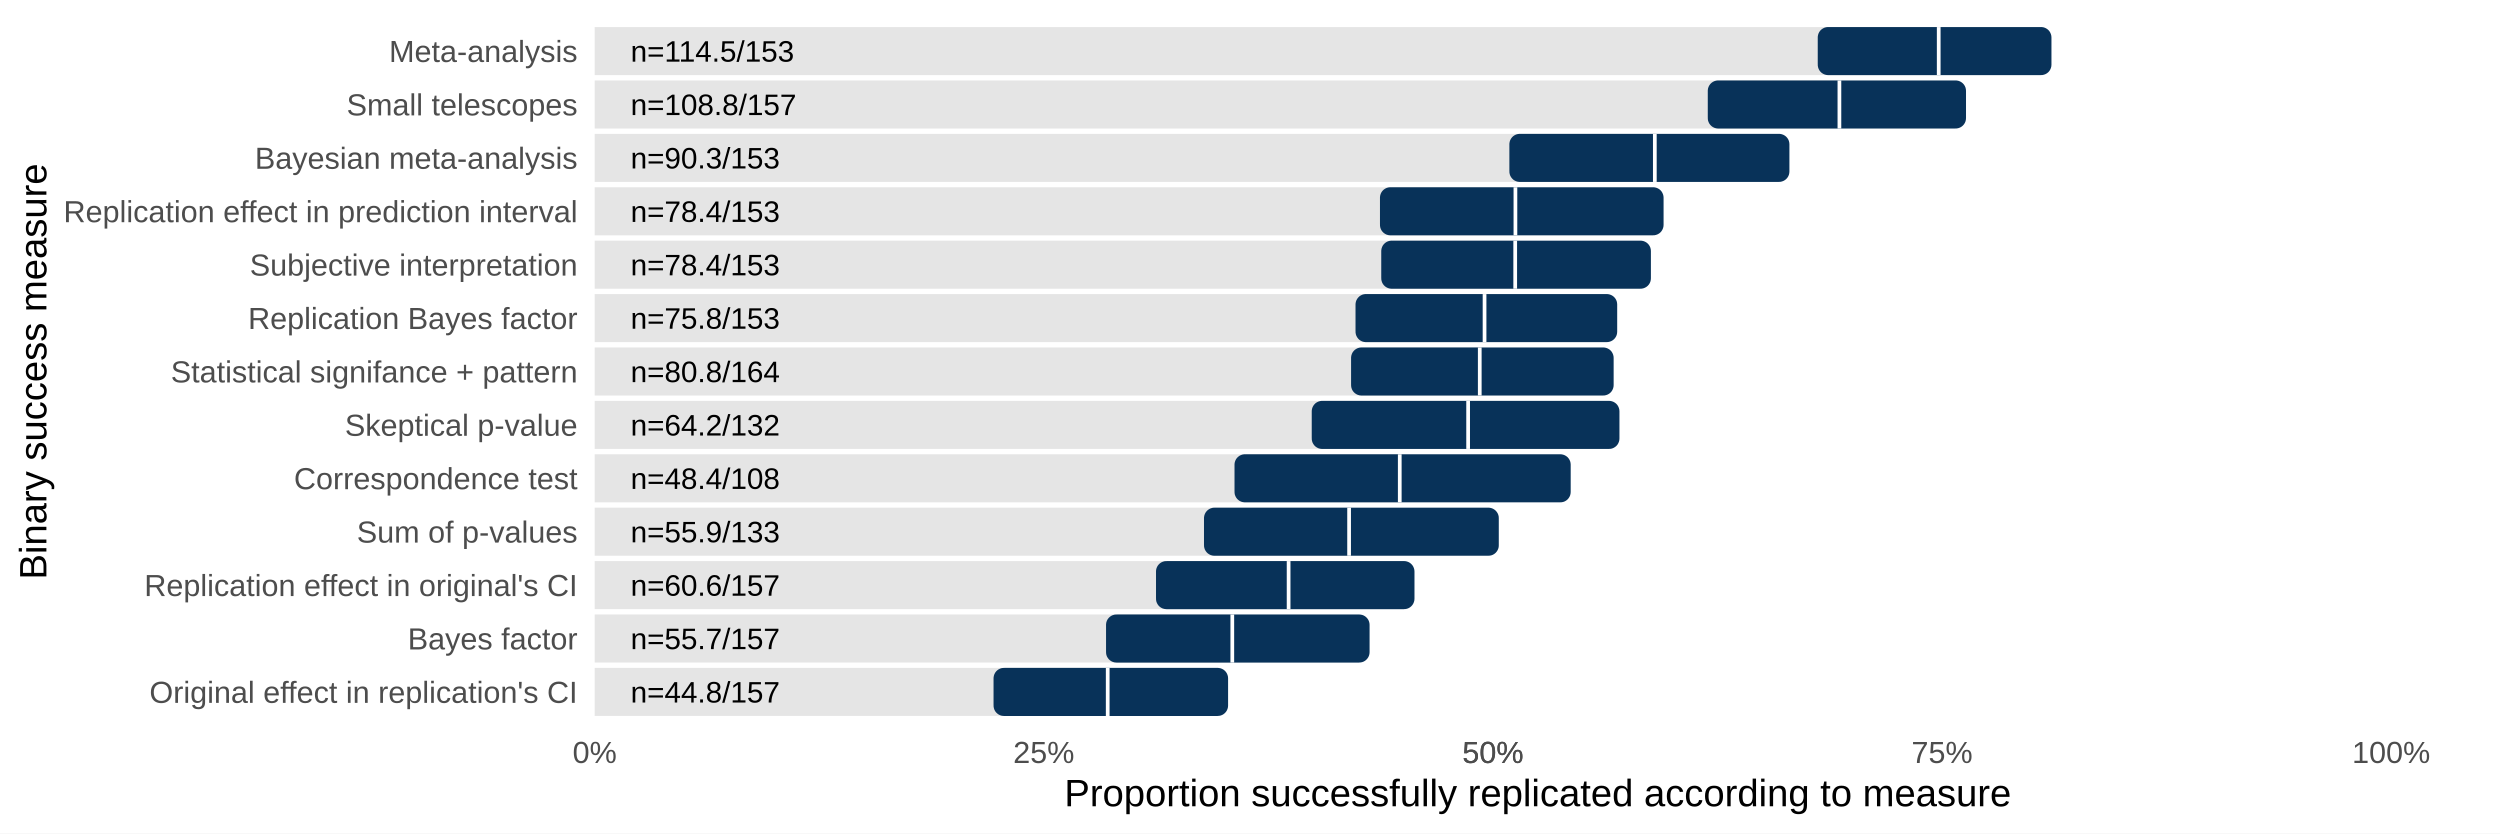
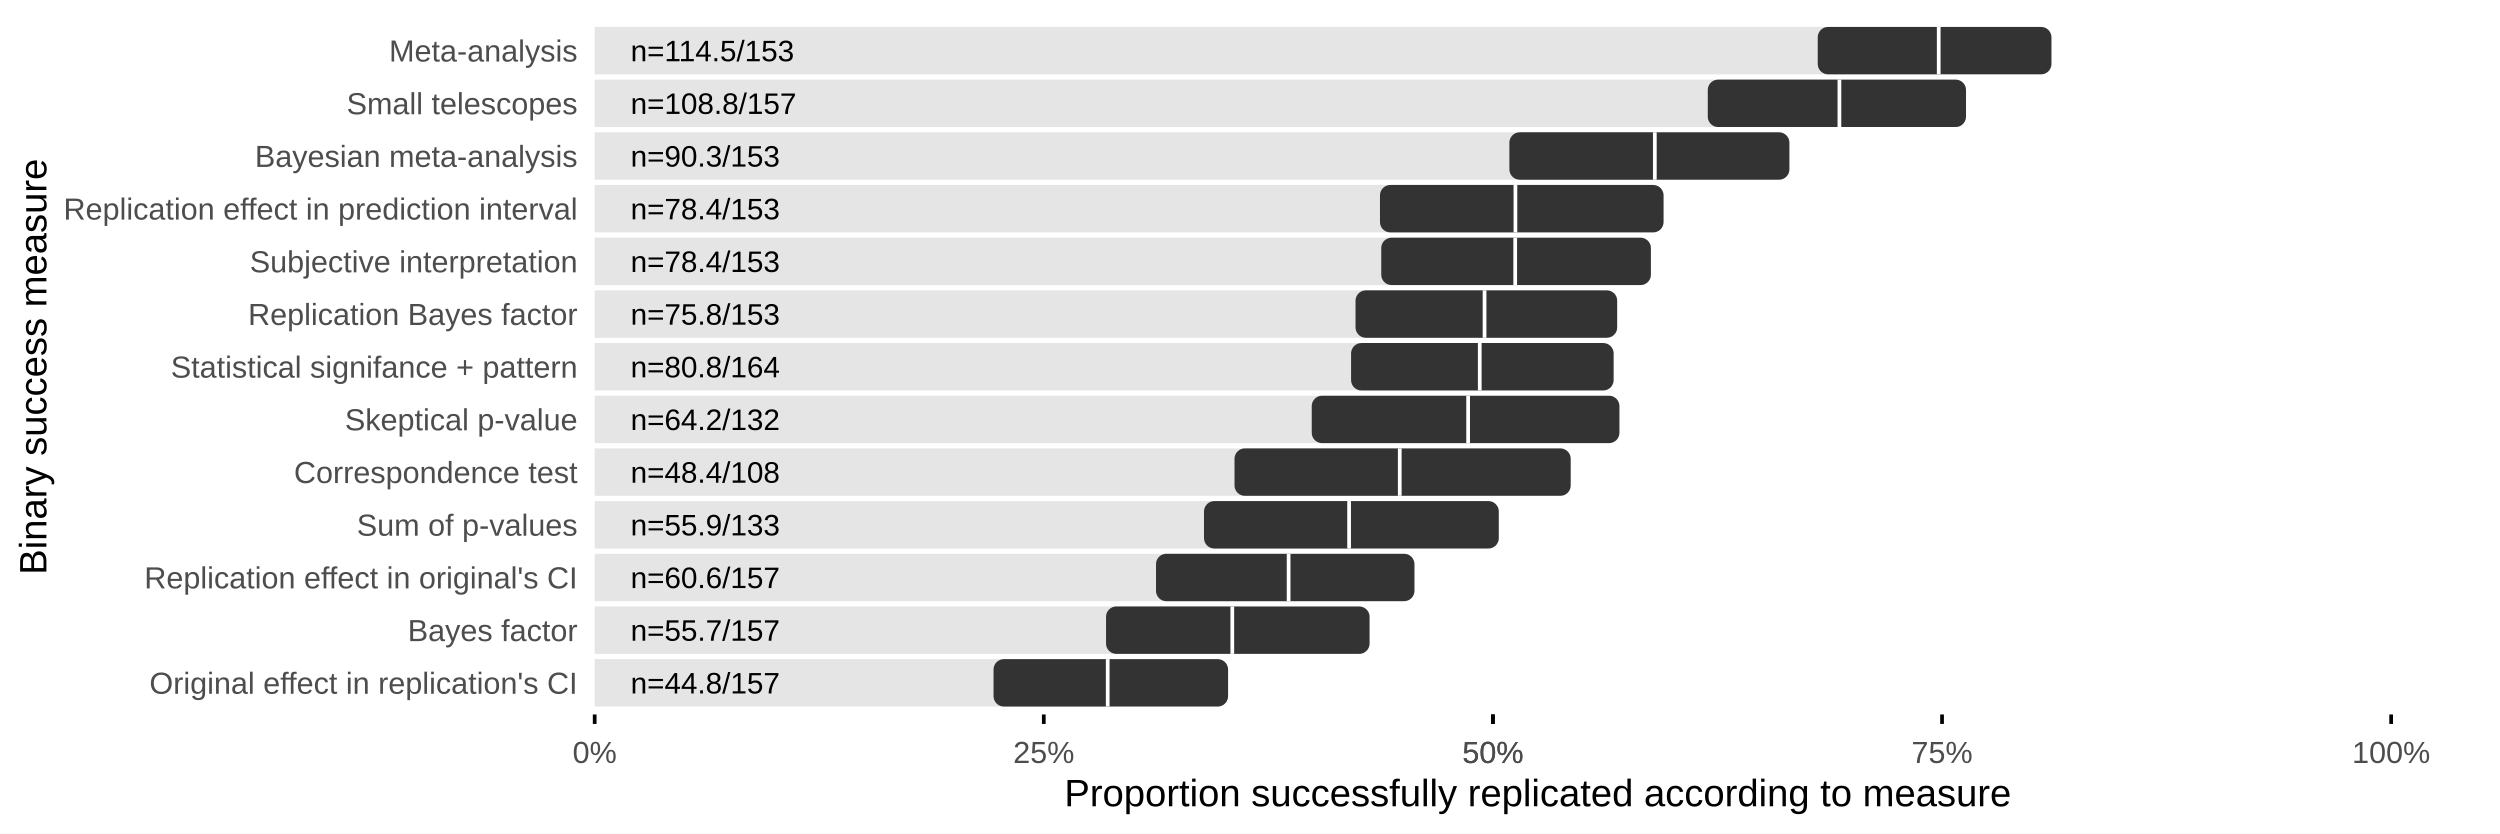
<svg xmlns="http://www.w3.org/2000/svg" width="720.00pt" height="240.00pt" viewBox="0 0 720.00 240.00">
  <g class="svglite">
    <defs>
      <style type="text/css">
    .svglite line, .svglite polyline, .svglite polygon, .svglite path, .svglite rect, .svglite circle {
      fill: none;
      stroke: #000000;
      stroke-linecap: round;
      stroke-linejoin: round;
      stroke-miterlimit: 10.00;
    }
    .svglite text {
      white-space: pre;
    }
    .svglite g.glyphgroup path {
      fill: inherit;
      stroke: none;
    }
  </style>
    </defs>
    <rect width="100%" height="100%" style="stroke: none; fill: #FFFFFF;" />
    <defs>
      <clipPath id="cpMC4wMHw3MjAuMDB8MC4wMHwyNDAuMDA=">
        <rect x="0.00" y="0.00" width="720.00" height="240.00" />
      </clipPath>
    </defs>
    <g clip-path="url(#cpMC4wMHw3MjAuMDB8MC4wMHwyNDAuMDA=)">
      <rect x="0.00" y="-0" width="720.00" height="240.00" style="stroke-width: 1.07; stroke: none; fill: #FFFFFF;" />
    </g>
    <defs>
-       <clipPath id="cpMTcxLjI3fDcxNC41Mnw1LjQ4fDIwOC41MA==">
-         <rect x="171.27" y="5.48" width="543.25" height="203.02" />
+       <clipPath id="cpMTcxLjI3fDcxNC41Mnw1LjQ4fDIwNS43Ng==">
+         <rect x="171.27" y="5.48" width="543.25" height="200.28" />
      </clipPath>
    </defs>
-     <g clip-path="url(#cpMTcxLjI3fDcxNC41Mnw1LjQ4fDIwOC41MA==)">
-       <rect x="171.27" y="7.79" width="387.08" height="13.84" style="stroke-width: 1.07; stroke: none; stroke-linecap: butt; stroke-linejoin: miter; fill: #E5E5E5;" />
-       <rect x="171.27" y="23.17" width="358.48" height="13.84" style="stroke-width: 1.07; stroke: none; stroke-linecap: butt; stroke-linejoin: miter; fill: #E5E5E5;" />
-       <rect x="171.27" y="38.55" width="305.32" height="13.84" style="stroke-width: 1.07; stroke: none; stroke-linecap: butt; stroke-linejoin: miter; fill: #E5E5E5;" />
-       <rect x="171.27" y="53.93" width="265.17" height="13.84" style="stroke-width: 1.07; stroke: none; stroke-linecap: butt; stroke-linejoin: miter; fill: #E5E5E5;" />
-       <rect x="171.27" y="69.31" width="265.11" height="13.84" style="stroke-width: 1.07; stroke: none; stroke-linecap: butt; stroke-linejoin: miter; fill: #E5E5E5;" />
-       <rect x="171.27" y="84.69" width="256.29" height="13.84" style="stroke-width: 1.07; stroke: none; stroke-linecap: butt; stroke-linejoin: miter; fill: #E5E5E5;" />
-       <rect x="171.27" y="100.07" width="254.90" height="13.84" style="stroke-width: 1.07; stroke: none; stroke-linecap: butt; stroke-linejoin: miter; fill: #E5E5E5;" />
-       <rect x="171.27" y="115.45" width="251.55" height="13.84" style="stroke-width: 1.07; stroke: none; stroke-linecap: butt; stroke-linejoin: miter; fill: #E5E5E5;" />
-       <rect x="171.27" y="130.83" width="231.86" height="13.84" style="stroke-width: 1.07; stroke: none; stroke-linecap: butt; stroke-linejoin: miter; fill: #E5E5E5;" />
-       <rect x="171.27" y="146.21" width="217.27" height="13.84" style="stroke-width: 1.07; stroke: none; stroke-linecap: butt; stroke-linejoin: miter; fill: #E5E5E5;" />
-       <rect x="171.27" y="161.59" width="199.85" height="13.84" style="stroke-width: 1.07; stroke: none; stroke-linecap: butt; stroke-linejoin: miter; fill: #E5E5E5;" />
-       <rect x="171.27" y="176.97" width="183.63" height="13.84" style="stroke-width: 1.07; stroke: none; stroke-linecap: butt; stroke-linejoin: miter; fill: #E5E5E5;" />
-       <rect x="171.27" y="192.35" width="147.75" height="13.84" style="stroke-width: 1.07; stroke: none; stroke-linecap: butt; stroke-linejoin: miter; fill: #E5E5E5;" />
-       <text x="181.62" y="17.76" style="font-size: 8.54px; font-family: &quot;Arial&quot;;" textLength="47.09px" lengthAdjust="spacingAndGlyphs">n=114.5/153</text>
-       <text x="181.62" y="33.14" style="font-size: 8.54px; font-family: &quot;Arial&quot;;" textLength="47.73px" lengthAdjust="spacingAndGlyphs">n=108.8/157</text>
-       <text x="181.62" y="48.53" style="font-size: 8.54px; font-family: &quot;Arial&quot;;" textLength="42.98px" lengthAdjust="spacingAndGlyphs">n=90.3/153</text>
-       <text x="181.62" y="63.91" style="font-size: 8.54px; font-family: &quot;Arial&quot;;" textLength="42.98px" lengthAdjust="spacingAndGlyphs">n=78.4/153</text>
-       <text x="181.62" y="79.29" style="font-size: 8.54px; font-family: &quot;Arial&quot;;" textLength="42.98px" lengthAdjust="spacingAndGlyphs">n=78.4/153</text>
-       <text x="181.62" y="94.67" style="font-size: 8.54px; font-family: &quot;Arial&quot;;" textLength="42.98px" lengthAdjust="spacingAndGlyphs">n=75.8/153</text>
-       <text x="181.62" y="110.05" style="font-size: 8.54px; font-family: &quot;Arial&quot;;" textLength="42.98px" lengthAdjust="spacingAndGlyphs">n=80.8/164</text>
-       <text x="181.62" y="125.43" style="font-size: 8.54px; font-family: &quot;Arial&quot;;" textLength="42.98px" lengthAdjust="spacingAndGlyphs">n=64.2/132</text>
-       <text x="181.62" y="140.81" style="font-size: 8.54px; font-family: &quot;Arial&quot;;" textLength="42.98px" lengthAdjust="spacingAndGlyphs">n=48.4/108</text>
-       <text x="181.62" y="156.19" style="font-size: 8.54px; font-family: &quot;Arial&quot;;" textLength="42.98px" lengthAdjust="spacingAndGlyphs">n=55.9/133</text>
-       <text x="181.62" y="171.57" style="font-size: 8.54px; font-family: &quot;Arial&quot;;" textLength="42.98px" lengthAdjust="spacingAndGlyphs">n=60.6/157</text>
-       <text x="181.62" y="186.95" style="font-size: 8.54px; font-family: &quot;Arial&quot;;" textLength="42.98px" lengthAdjust="spacingAndGlyphs">n=55.7/157</text>
-       <text x="181.62" y="202.33" style="font-size: 8.54px; font-family: &quot;Arial&quot;;" textLength="42.98px" lengthAdjust="spacingAndGlyphs">n=44.8/157</text>
-       <polygon points="526.50,21.63 587.83,21.63 587.71,21.63 588.19,21.61 588.66,21.51 589.11,21.34 589.53,21.10 589.90,20.80 590.22,20.44 590.47,20.03 590.66,19.59 590.78,19.12 590.82,18.64 590.82,18.64 590.82,10.78 590.82,10.78 590.78,10.30 590.66,9.83 590.47,9.39 590.22,8.98 589.90,8.62 589.53,8.32 589.11,8.08 588.66,7.90 588.19,7.81 587.83,7.79 526.50,7.79 526.86,7.81 526.38,7.79 525.90,7.85 525.44,7.98 525.01,8.19 524.61,8.46 524.26,8.79 523.97,9.18 523.75,9.60 523.60,10.06 523.52,10.53 523.51,10.78 523.51,18.64 523.52,18.40 523.52,18.88 523.60,19.36 523.75,19.81 523.97,20.24 524.26,20.62 524.61,20.96 525.01,21.23 525.44,21.43 525.90,21.57 526.38,21.63 " style="stroke-width: 0.00; stroke-linecap: butt; stroke-linejoin: miter; fill: #083259;" />
-       <polygon points="494.83,37.01 563.22,37.01 563.10,37.01 563.58,36.99 564.06,36.89 564.51,36.72 564.92,36.48 565.29,36.18 565.61,35.82 565.87,35.41 566.06,34.97 566.17,34.50 566.21,34.02 566.21,34.02 566.21,26.16 566.21,26.16 566.17,25.68 566.06,25.21 565.87,24.77 565.61,24.36 565.29,24.00 564.92,23.70 564.51,23.46 564.06,23.29 563.58,23.19 563.22,23.17 494.83,23.17 495.19,23.19 494.71,23.17 494.23,23.23 493.77,23.36 493.33,23.57 492.94,23.84 492.59,24.17 492.30,24.56 492.08,24.98 491.92,25.44 491.85,25.92 491.84,26.16 491.84,34.02 491.85,33.78 491.85,34.26 491.92,34.74 492.08,35.19 492.30,35.62 492.59,36.00 492.94,36.34 493.33,36.61 493.77,36.82 494.23,36.95 494.71,37.01 " style="stroke-width: 0.00; stroke-linecap: butt; stroke-linejoin: miter; fill: #083259;" />
-       <polygon points="437.69,52.39 512.36,52.39 512.24,52.39 512.72,52.37 513.19,52.27 513.64,52.10 514.06,51.86 514.43,51.56 514.75,51.20 515.01,50.79 515.20,50.35 515.31,49.88 515.35,49.40 515.35,49.40 515.35,41.54 515.35,41.54 515.31,41.06 515.20,40.59 515.01,40.15 514.75,39.74 514.43,39.38 514.06,39.08 513.64,38.84 513.19,38.67 512.72,38.57 512.36,38.55 437.69,38.55 438.05,38.57 437.57,38.55 437.10,38.61 436.63,38.74 436.20,38.95 435.80,39.22 435.46,39.55 435.17,39.94 434.94,40.37 434.79,40.82 434.71,41.30 434.70,41.54 434.70,49.40 434.71,49.16 434.71,49.64 434.79,50.12 434.94,50.57 435.17,51.00 435.46,51.38 435.80,51.72 436.20,51.99 436.63,52.20 437.10,52.33 437.57,52.39 " style="stroke-width: 0.00; stroke-linecap: butt; stroke-linejoin: miter; fill: #083259;" />
-       <polygon points="400.42,67.77 476.12,67.77 476.00,67.77 476.48,67.75 476.95,67.65 477.40,67.48 477.82,67.24 478.19,66.94 478.51,66.58 478.76,66.17 478.95,65.73 479.07,65.26 479.11,64.78 479.11,64.78 479.11,56.92 479.11,56.92 479.07,56.44 478.95,55.97 478.76,55.53 478.51,55.12 478.19,54.76 477.82,54.46 477.40,54.22 476.95,54.05 476.48,53.95 476.12,53.93 400.42,53.93 400.78,53.95 400.30,53.93 399.82,53.99 399.36,54.12 398.93,54.33 398.53,54.60 398.18,54.94 397.89,55.32 397.67,55.75 397.52,56.20 397.44,56.68 397.43,56.92 397.43,64.78 397.44,64.54 397.44,65.02 397.52,65.50 397.67,65.95 397.89,66.38 398.18,66.76 398.53,67.10 398.93,67.37 399.36,67.58 399.82,67.71 400.30,67.77 " style="stroke-width: 0.00; stroke-linecap: butt; stroke-linejoin: miter; fill: #083259;" />
-       <polygon points="400.79,83.15 472.47,83.15 472.35,83.15 472.83,83.13 473.31,83.03 473.75,82.86 474.17,82.62 474.54,82.32 474.86,81.96 475.12,81.55 475.31,81.11 475.42,80.64 475.46,80.16 475.46,80.16 475.46,72.30 475.46,72.30 475.42,71.82 475.31,71.35 475.12,70.91 474.86,70.50 474.54,70.14 474.17,69.84 473.75,69.60 473.31,69.43 472.83,69.33 472.47,69.31 400.79,69.31 401.15,69.33 400.67,69.31 400.19,69.37 399.73,69.50 399.30,69.71 398.90,69.98 398.55,70.32 398.26,70.70 398.04,71.13 397.89,71.58 397.81,72.06 397.80,72.30 397.80,80.16 397.81,79.92 397.81,80.40 397.89,80.88 398.04,81.33 398.26,81.76 398.55,82.14 398.90,82.48 399.30,82.75 399.73,82.96 400.19,83.09 400.67,83.15 " style="stroke-width: 0.00; stroke-linecap: butt; stroke-linejoin: miter; fill: #083259;" />
-       <polygon points="393.38,98.53 462.76,98.53 462.64,98.53 463.12,98.51 463.59,98.41 464.04,98.24 464.46,98.00 464.83,97.70 465.15,97.34 465.41,96.93 465.60,96.49 465.71,96.02 465.75,95.54 465.75,95.54 465.75,87.68 465.75,87.68 465.71,87.20 465.60,86.73 465.41,86.29 465.15,85.88 464.83,85.52 464.46,85.22 464.04,84.98 463.59,84.81 463.12,84.71 462.76,84.69 393.38,84.69 393.74,84.71 393.26,84.69 392.79,84.75 392.32,84.88 391.89,85.09 391.49,85.36 391.15,85.70 390.86,86.08 390.63,86.51 390.48,86.96 390.40,87.44 390.39,87.68 390.39,95.54 390.40,95.30 390.40,95.78 390.48,96.26 390.63,96.71 390.86,97.14 391.15,97.53 391.49,97.86 391.89,98.13 392.32,98.34 392.79,98.47 393.26,98.53 " style="stroke-width: 0.00; stroke-linecap: butt; stroke-linejoin: miter; fill: #083259;" />
-       <polygon points="392.10,113.91 461.74,113.91 461.62,113.91 462.10,113.89 462.57,113.79 463.02,113.62 463.44,113.38 463.81,113.08 464.13,112.72 464.38,112.31 464.57,111.87 464.69,111.40 464.73,110.92 464.73,110.92 464.73,103.06 464.73,103.06 464.69,102.58 464.57,102.11 464.38,101.67 464.13,101.26 463.81,100.90 463.44,100.60 463.02,100.36 462.57,100.19 462.10,100.09 461.74,100.07 392.10,100.07 392.46,100.09 391.98,100.07 391.50,100.13 391.04,100.26 390.61,100.47 390.21,100.74 389.86,101.08 389.57,101.46 389.35,101.89 389.20,102.34 389.12,102.82 389.11,103.06 389.11,110.92 389.12,110.68 389.12,111.16 389.20,111.64 389.35,112.10 389.57,112.52 389.86,112.91 390.21,113.24 390.61,113.51 391.04,113.72 391.50,113.85 391.98,113.91 " style="stroke-width: 0.00; stroke-linecap: butt; stroke-linejoin: miter; fill: #083259;" />
-       <polygon points="380.77,129.29 463.41,129.29 463.29,129.29 463.77,129.27 464.24,129.18 464.69,129.00 465.10,128.76 465.48,128.46 465.80,128.10 466.05,127.69 466.24,127.25 466.36,126.78 466.40,126.30 466.40,126.30 466.40,118.44 466.40,118.44 466.36,117.96 466.24,117.49 466.05,117.05 465.80,116.64 465.48,116.28 465.10,115.98 464.69,115.74 464.24,115.57 463.77,115.47 463.41,115.45 380.77,115.45 381.13,115.47 380.65,115.45 380.17,115.51 379.71,115.65 379.28,115.85 378.88,116.12 378.54,116.46 378.25,116.84 378.02,117.27 377.87,117.72 377.79,118.20 377.78,118.44 377.78,126.30 377.79,126.06 377.79,126.55 377.87,127.02 378.02,127.48 378.25,127.90 378.54,128.29 378.88,128.62 379.28,128.89 379.71,129.10 380.17,129.23 380.65,129.29 " style="stroke-width: 0.00; stroke-linecap: butt; stroke-linejoin: miter; fill: #083259;" />
-       <polygon points="358.53,144.67 449.37,144.67 449.25,144.67 449.74,144.65 450.21,144.56 450.66,144.39 451.07,144.15 451.45,143.84 451.76,143.48 452.02,143.07 452.21,142.63 452.32,142.16 452.36,141.69 452.36,141.69 452.36,133.82 452.36,133.82 452.32,133.34 452.21,132.87 452.02,132.43 451.76,132.02 451.45,131.66 451.07,131.36 450.66,131.12 450.21,130.95 449.74,130.85 449.37,130.83 358.53,130.83 358.89,130.85 358.41,130.83 357.93,130.89 357.47,131.03 357.03,131.23 356.64,131.51 356.29,131.84 356.00,132.22 355.78,132.65 355.62,133.11 355.55,133.58 355.54,133.82 355.54,141.69 355.55,141.44 355.55,141.93 355.62,142.40 355.78,142.86 356.00,143.28 356.29,143.67 356.64,144.00 357.03,144.27 357.47,144.48 357.93,144.61 358.41,144.67 " style="stroke-width: 0.00; stroke-linecap: butt; stroke-linejoin: miter; fill: #083259;" />
-       <polygon points="349.74,160.05 428.67,160.05 428.55,160.05 429.03,160.03 429.50,159.94 429.95,159.77 430.36,159.53 430.74,159.22 431.05,158.86 431.31,158.45 431.50,158.01 431.62,157.55 431.65,157.07 431.65,157.07 431.65,149.20 431.65,149.20 431.62,148.72 431.50,148.25 431.31,147.81 431.05,147.41 430.74,147.05 430.36,146.74 429.95,146.50 429.50,146.33 429.03,146.23 428.67,146.21 349.74,146.21 350.10,146.23 349.62,146.21 349.14,146.27 348.68,146.41 348.25,146.61 347.85,146.89 347.51,147.22 347.22,147.60 346.99,148.03 346.84,148.49 346.76,148.96 346.75,149.20 346.75,157.07 346.76,156.83 346.76,157.31 346.84,157.78 346.99,158.24 347.22,158.66 347.51,159.05 347.85,159.38 348.25,159.65 348.68,159.86 349.14,159.99 349.62,160.05 " style="stroke-width: 0.00; stroke-linecap: butt; stroke-linejoin: miter; fill: #083259;" />
-       <polygon points="335.91,175.44 404.38,175.44 404.26,175.43 404.74,175.41 405.21,175.32 405.66,175.15 406.08,174.91 406.45,174.60 406.77,174.24 407.02,173.84 407.21,173.39 407.33,172.93 407.37,172.45 407.37,172.45 407.37,164.58 407.37,164.58 407.33,164.10 407.21,163.64 407.02,163.19 406.77,162.79 406.45,162.43 406.08,162.12 405.66,161.88 405.21,161.71 404.74,161.61 404.38,161.59 335.91,161.59 336.28,161.61 335.79,161.60 335.32,161.65 334.86,161.79 334.42,161.99 334.02,162.27 333.68,162.60 333.39,162.98 333.17,163.41 333.01,163.87 332.94,164.34 332.93,164.58 332.93,172.45 332.94,172.21 332.94,172.69 333.01,173.16 333.17,173.62 333.39,174.04 333.68,174.43 334.02,174.76 334.42,175.03 334.86,175.24 335.32,175.37 335.79,175.43 " style="stroke-width: 0.00; stroke-linecap: butt; stroke-linejoin: miter; fill: #083259;" />
-       <polygon points="321.52,190.82 391.45,190.82 391.33,190.81 391.81,190.79 392.29,190.70 392.74,190.53 393.15,190.29 393.52,189.98 393.84,189.62 394.10,189.22 394.29,188.77 394.40,188.31 394.44,187.83 394.44,187.83 394.44,179.96 394.44,179.96 394.40,179.48 394.29,179.02 394.10,178.57 393.84,178.17 393.52,177.81 393.15,177.50 392.74,177.26 392.29,177.09 391.81,177.00 391.45,176.97 321.52,176.97 321.88,177.00 321.40,176.98 320.93,177.03 320.46,177.17 320.03,177.37 319.63,177.65 319.29,177.98 319.00,178.36 318.77,178.79 318.62,179.25 318.55,179.72 318.54,179.96 318.54,187.83 318.55,187.59 318.55,188.07 318.62,188.54 318.77,189.00 319.00,189.42 319.29,189.81 319.63,190.14 320.03,190.42 320.46,190.62 320.93,190.76 321.40,190.81 " style="stroke-width: 0.00; stroke-linecap: butt; stroke-linejoin: miter; fill: #083259;" />
-       <polygon points="289.13,206.20 350.70,206.20 350.58,206.19 351.06,206.17 351.53,206.08 351.98,205.91 352.39,205.67 352.77,205.36 353.09,205.00 353.34,204.60 353.53,204.15 353.65,203.69 353.69,203.21 353.69,203.21 353.69,195.34 353.69,195.34 353.65,194.86 353.53,194.40 353.34,193.95 353.09,193.55 352.77,193.19 352.39,192.88 351.98,192.64 351.53,192.47 351.06,192.38 350.70,192.35 289.13,192.35 289.49,192.38 289.01,192.36 288.53,192.41 288.07,192.55 287.64,192.75 287.24,193.03 286.89,193.36 286.60,193.75 286.38,194.17 286.23,194.63 286.15,195.10 286.14,195.34 286.14,203.21 286.15,202.97 286.15,203.45 286.23,203.92 286.38,204.38 286.60,204.81 286.89,205.19 287.24,205.52 287.64,205.80 288.07,206.00 288.53,206.14 289.01,206.19 " style="stroke-width: 0.00; stroke-linecap: butt; stroke-linejoin: miter; fill: #083259;" />
-       <line x1="558.35" y1="21.63" x2="558.35" y2="7.79" style="stroke-width: 1.07; stroke: #FFFFFF; stroke-linecap: butt;" />
-       <line x1="529.75" y1="37.01" x2="529.75" y2="23.17" style="stroke-width: 1.07; stroke: #FFFFFF; stroke-linecap: butt;" />
-       <line x1="476.59" y1="52.39" x2="476.59" y2="38.55" style="stroke-width: 1.07; stroke: #FFFFFF; stroke-linecap: butt;" />
-       <line x1="436.44" y1="67.77" x2="436.44" y2="53.93" style="stroke-width: 1.07; stroke: #FFFFFF; stroke-linecap: butt;" />
-       <line x1="436.38" y1="83.15" x2="436.38" y2="69.31" style="stroke-width: 1.07; stroke: #FFFFFF; stroke-linecap: butt;" />
-       <line x1="427.55" y1="98.53" x2="427.55" y2="84.69" style="stroke-width: 1.07; stroke: #FFFFFF; stroke-linecap: butt;" />
-       <line x1="426.17" y1="113.91" x2="426.17" y2="100.07" style="stroke-width: 1.07; stroke: #FFFFFF; stroke-linecap: butt;" />
-       <line x1="422.82" y1="129.29" x2="422.82" y2="115.45" style="stroke-width: 1.07; stroke: #FFFFFF; stroke-linecap: butt;" />
-       <line x1="403.13" y1="144.67" x2="403.13" y2="130.83" style="stroke-width: 1.07; stroke: #FFFFFF; stroke-linecap: butt;" />
-       <line x1="388.54" y1="160.05" x2="388.54" y2="146.21" style="stroke-width: 1.07; stroke: #FFFFFF; stroke-linecap: butt;" />
-       <line x1="371.12" y1="175.44" x2="371.12" y2="161.59" style="stroke-width: 1.07; stroke: #FFFFFF; stroke-linecap: butt;" />
-       <line x1="354.90" y1="190.82" x2="354.90" y2="176.97" style="stroke-width: 1.07; stroke: #FFFFFF; stroke-linecap: butt;" />
-       <line x1="319.02" y1="206.20" x2="319.02" y2="192.35" style="stroke-width: 1.07; stroke: #FFFFFF; stroke-linecap: butt;" />
+     <g clip-path="url(#cpMTcxLjI3fDcxNC41Mnw1LjQ4fDIwNS43Ng==)">
+       <rect x="171.27" y="7.76" width="387.08" height="13.66" style="stroke-width: 1.07; stroke: none; stroke-linecap: butt; stroke-linejoin: miter; fill: #E5E5E5;" />
+       <rect x="171.27" y="22.93" width="358.48" height="13.66" style="stroke-width: 1.07; stroke: none; stroke-linecap: butt; stroke-linejoin: miter; fill: #E5E5E5;" />
+       <rect x="171.27" y="38.10" width="305.32" height="13.66" style="stroke-width: 1.07; stroke: none; stroke-linecap: butt; stroke-linejoin: miter; fill: #E5E5E5;" />
+       <rect x="171.27" y="53.27" width="265.17" height="13.66" style="stroke-width: 1.07; stroke: none; stroke-linecap: butt; stroke-linejoin: miter; fill: #E5E5E5;" />
+       <rect x="171.27" y="68.45" width="265.11" height="13.66" style="stroke-width: 1.07; stroke: none; stroke-linecap: butt; stroke-linejoin: miter; fill: #E5E5E5;" />
+       <rect x="171.27" y="83.62" width="256.29" height="13.66" style="stroke-width: 1.07; stroke: none; stroke-linecap: butt; stroke-linejoin: miter; fill: #E5E5E5;" />
+       <rect x="171.27" y="98.79" width="254.90" height="13.66" style="stroke-width: 1.07; stroke: none; stroke-linecap: butt; stroke-linejoin: miter; fill: #E5E5E5;" />
+       <rect x="171.27" y="113.97" width="251.55" height="13.66" style="stroke-width: 1.07; stroke: none; stroke-linecap: butt; stroke-linejoin: miter; fill: #E5E5E5;" />
+       <rect x="171.27" y="129.14" width="231.86" height="13.66" style="stroke-width: 1.07; stroke: none; stroke-linecap: butt; stroke-linejoin: miter; fill: #E5E5E5;" />
+       <rect x="171.27" y="144.31" width="217.27" height="13.66" style="stroke-width: 1.07; stroke: none; stroke-linecap: butt; stroke-linejoin: miter; fill: #E5E5E5;" />
+       <rect x="171.27" y="159.49" width="199.85" height="13.66" style="stroke-width: 1.07; stroke: none; stroke-linecap: butt; stroke-linejoin: miter; fill: #E5E5E5;" />
+       <rect x="171.27" y="174.66" width="183.63" height="13.66" style="stroke-width: 1.07; stroke: none; stroke-linecap: butt; stroke-linejoin: miter; fill: #E5E5E5;" />
+       <rect x="171.27" y="189.83" width="147.75" height="13.66" style="stroke-width: 1.07; stroke: none; stroke-linecap: butt; stroke-linejoin: miter; fill: #E5E5E5;" />
+       <text x="181.62" y="17.64" style="font-size: 8.54px; font-family: &quot;Arial&quot;;" textLength="47.09px" lengthAdjust="spacingAndGlyphs">n=114.5/153</text>
+       <text x="181.62" y="32.81" style="font-size: 8.54px; font-family: &quot;Arial&quot;;" textLength="47.73px" lengthAdjust="spacingAndGlyphs">n=108.8/157</text>
+       <text x="181.62" y="47.99" style="font-size: 8.54px; font-family: &quot;Arial&quot;;" textLength="42.98px" lengthAdjust="spacingAndGlyphs">n=90.3/153</text>
+       <text x="181.62" y="63.16" style="font-size: 8.54px; font-family: &quot;Arial&quot;;" textLength="42.98px" lengthAdjust="spacingAndGlyphs">n=78.4/153</text>
+       <text x="181.62" y="78.33" style="font-size: 8.54px; font-family: &quot;Arial&quot;;" textLength="42.98px" lengthAdjust="spacingAndGlyphs">n=78.4/153</text>
+       <text x="181.62" y="93.51" style="font-size: 8.54px; font-family: &quot;Arial&quot;;" textLength="42.98px" lengthAdjust="spacingAndGlyphs">n=75.8/153</text>
+       <text x="181.62" y="108.68" style="font-size: 8.54px; font-family: &quot;Arial&quot;;" textLength="42.98px" lengthAdjust="spacingAndGlyphs">n=80.8/164</text>
+       <text x="181.62" y="123.85" style="font-size: 8.54px; font-family: &quot;Arial&quot;;" textLength="42.98px" lengthAdjust="spacingAndGlyphs">n=64.2/132</text>
+       <text x="181.62" y="139.02" style="font-size: 8.54px; font-family: &quot;Arial&quot;;" textLength="42.98px" lengthAdjust="spacingAndGlyphs">n=48.4/108</text>
+       <text x="181.62" y="154.20" style="font-size: 8.54px; font-family: &quot;Arial&quot;;" textLength="42.98px" lengthAdjust="spacingAndGlyphs">n=55.9/133</text>
+       <text x="181.62" y="169.37" style="font-size: 8.54px; font-family: &quot;Arial&quot;;" textLength="42.98px" lengthAdjust="spacingAndGlyphs">n=60.6/157</text>
+       <text x="181.62" y="184.54" style="font-size: 8.54px; font-family: &quot;Arial&quot;;" textLength="42.98px" lengthAdjust="spacingAndGlyphs">n=55.7/157</text>
+       <text x="181.62" y="199.72" style="font-size: 8.54px; font-family: &quot;Arial&quot;;" textLength="42.98px" lengthAdjust="spacingAndGlyphs">n=44.8/157</text>
+       <polygon points="526.50,21.41 587.83,21.41 587.71,21.41 588.19,21.39 588.66,21.29 589.11,21.12 589.53,20.88 589.90,20.58 590.22,20.22 590.47,19.81 590.66,19.37 590.78,18.90 590.82,18.42 590.82,18.42 590.82,10.74 590.82,10.74 590.78,10.26 590.66,9.80 590.47,9.36 590.22,8.95 589.90,8.59 589.53,8.28 589.11,8.04 588.66,7.87 588.19,7.78 587.83,7.76 526.50,7.76 526.86,7.78 526.38,7.76 525.90,7.82 525.44,7.95 525.01,8.16 524.61,8.43 524.26,8.76 523.97,9.15 523.75,9.57 523.60,10.03 523.52,10.50 523.51,10.74 523.51,18.42 523.52,18.18 523.52,18.66 523.60,19.14 523.75,19.59 523.97,20.02 524.26,20.40 524.61,20.74 525.01,21.01 525.44,21.22 525.90,21.35 526.38,21.41 " style="stroke-width: 0.00; stroke-linecap: butt; stroke-linejoin: miter; fill: #333333;" />
+       <polygon points="494.83,36.58 563.22,36.58 563.10,36.58 563.58,36.56 564.06,36.47 564.51,36.30 564.92,36.06 565.29,35.75 565.61,35.39 565.87,34.98 566.06,34.54 566.17,34.07 566.21,33.60 566.21,33.60 566.21,25.92 566.21,25.92 566.17,25.44 566.06,24.97 565.87,24.53 565.61,24.12 565.29,23.76 564.92,23.46 564.51,23.22 564.06,23.05 563.58,22.95 563.22,22.93 494.83,22.93 495.19,22.95 494.71,22.93 494.23,22.99 493.77,23.12 493.33,23.33 492.94,23.60 492.59,23.94 492.30,24.32 492.08,24.75 491.92,25.20 491.85,25.68 491.84,25.92 491.84,33.60 491.85,33.35 491.85,33.84 491.92,34.31 492.08,34.77 492.30,35.19 492.59,35.58 492.94,35.91 493.33,36.18 493.77,36.39 494.23,36.52 494.71,36.58 " style="stroke-width: 0.00; stroke-linecap: butt; stroke-linejoin: miter; fill: #333333;" />
+       <polygon points="437.69,51.76 512.36,51.76 512.24,51.75 512.72,51.74 513.19,51.64 513.64,51.47 514.06,51.23 514.43,50.92 514.75,50.56 515.01,50.16 515.20,49.71 515.31,49.25 515.35,48.77 515.35,48.77 515.35,41.09 515.35,41.09 515.31,40.61 515.20,40.14 515.01,39.70 514.75,39.29 514.43,38.93 514.06,38.63 513.64,38.39 513.19,38.22 512.72,38.12 512.36,38.10 437.69,38.10 438.05,38.12 437.57,38.10 437.10,38.16 436.63,38.30 436.20,38.50 435.80,38.78 435.46,39.11 435.17,39.49 434.94,39.92 434.79,40.38 434.71,40.85 434.70,41.09 434.70,48.77 434.71,48.53 434.71,49.01 434.79,49.48 434.94,49.94 435.17,50.37 435.46,50.75 435.80,51.08 436.20,51.36 436.63,51.56 437.10,51.70 437.57,51.75 " style="stroke-width: 0.00; stroke-linecap: butt; stroke-linejoin: miter; fill: #333333;" />
+       <polygon points="400.42,66.93 476.12,66.93 476.00,66.93 476.48,66.91 476.95,66.81 477.40,66.64 477.82,66.40 478.19,66.10 478.51,65.74 478.76,65.33 478.95,64.89 479.07,64.42 479.11,63.94 479.11,63.94 479.11,56.26 479.11,56.26 479.07,55.78 478.95,55.32 478.76,54.87 478.51,54.47 478.19,54.11 477.82,53.80 477.40,53.56 476.95,53.39 476.48,53.30 476.12,53.27 400.42,53.27 400.78,53.30 400.30,53.28 399.82,53.34 399.36,53.47 398.93,53.68 398.53,53.95 398.18,54.28 397.89,54.67 397.67,55.09 397.52,55.55 397.44,56.02 397.43,56.26 397.43,63.94 397.44,63.70 397.44,64.18 397.52,64.66 397.67,65.11 397.89,65.54 398.18,65.92 398.53,66.26 398.93,66.53 399.36,66.74 399.82,66.87 400.30,66.93 " style="stroke-width: 0.00; stroke-linecap: butt; stroke-linejoin: miter; fill: #333333;" />
+       <polygon points="400.79,82.10 472.47,82.10 472.35,82.10 472.83,82.08 473.31,81.99 473.75,81.81 474.17,81.57 474.54,81.27 474.86,80.91 475.12,80.50 475.31,80.06 475.42,79.59 475.46,79.11 475.46,79.11 475.46,71.44 475.46,71.44 475.42,70.96 475.31,70.49 475.12,70.05 474.86,69.64 474.54,69.28 474.17,68.98 473.75,68.74 473.31,68.57 472.83,68.47 472.47,68.45 400.79,68.45 401.15,68.47 400.67,68.45 400.19,68.51 399.73,68.64 399.30,68.85 398.90,69.12 398.55,69.45 398.26,69.84 398.04,70.26 397.89,70.72 397.81,71.20 397.80,71.44 397.80,79.11 397.81,78.87 397.81,79.36 397.89,79.83 398.04,80.29 398.26,80.71 398.55,81.10 398.90,81.43 399.30,81.70 399.73,81.91 400.19,82.04 400.67,82.10 " style="stroke-width: 0.00; stroke-linecap: butt; stroke-linejoin: miter; fill: #333333;" />
+       <polygon points="393.38,97.28 462.76,97.28 462.64,97.27 463.12,97.25 463.59,97.16 464.04,96.99 464.46,96.75 464.83,96.44 465.15,96.08 465.41,95.68 465.60,95.23 465.71,94.77 465.75,94.29 465.75,94.29 465.75,86.61 465.75,86.61 465.71,86.13 465.60,85.66 465.41,85.22 465.15,84.81 464.83,84.45 464.46,84.15 464.04,83.91 463.59,83.74 463.12,83.64 462.76,83.62 393.38,83.62 393.74,83.64 393.26,83.62 392.79,83.68 392.32,83.81 391.89,84.02 391.49,84.29 391.15,84.63 390.86,85.01 390.63,85.44 390.48,85.89 390.40,86.37 390.39,86.61 390.39,94.29 390.40,94.05 390.40,94.53 390.48,95.00 390.63,95.46 390.86,95.89 391.15,96.27 391.49,96.60 391.89,96.88 392.32,97.08 392.79,97.22 393.26,97.27 " style="stroke-width: 0.00; stroke-linecap: butt; stroke-linejoin: miter; fill: #333333;" />
+       <polygon points="392.10,112.45 461.74,112.45 461.62,112.45 462.10,112.43 462.57,112.33 463.02,112.16 463.44,111.92 463.81,111.62 464.13,111.26 464.38,110.85 464.57,110.41 464.69,109.94 464.73,109.46 464.73,109.46 464.73,101.78 464.73,101.78 464.69,101.30 464.57,100.84 464.38,100.39 464.13,99.99 463.81,99.63 463.44,99.32 463.02,99.08 462.57,98.91 462.10,98.82 461.74,98.79 392.10,98.79 392.46,98.82 391.98,98.80 391.50,98.85 391.04,98.99 390.61,99.19 390.21,99.47 389.86,99.80 389.57,100.19 389.35,100.61 389.20,101.07 389.12,101.54 389.11,101.78 389.11,109.46 389.12,109.22 389.12,109.70 389.20,110.18 389.35,110.63 389.57,111.06 389.86,111.44 390.21,111.78 390.61,112.05 391.04,112.26 391.50,112.39 391.98,112.45 " style="stroke-width: 0.00; stroke-linecap: butt; stroke-linejoin: miter; fill: #333333;" />
+       <polygon points="380.77,127.62 463.41,127.62 463.29,127.62 463.77,127.60 464.24,127.50 464.69,127.33 465.10,127.09 465.48,126.79 465.80,126.43 466.05,126.02 466.24,125.58 466.36,125.11 466.40,124.63 466.40,124.63 466.40,116.96 466.40,116.96 466.36,116.48 466.24,116.01 466.05,115.57 465.80,115.16 465.48,114.80 465.10,114.50 464.69,114.26 464.24,114.08 463.77,113.99 463.41,113.97 380.77,113.97 381.13,113.99 380.65,113.97 380.17,114.03 379.71,114.16 379.28,114.37 378.88,114.64 378.54,114.97 378.25,115.36 378.02,115.78 377.87,116.24 377.79,116.72 377.78,116.96 377.78,124.63 377.79,124.39 377.79,124.87 377.87,125.35 378.02,125.81 378.25,126.23 378.54,126.62 378.88,126.95 379.28,127.22 379.71,127.43 380.17,127.56 380.65,127.62 " style="stroke-width: 0.00; stroke-linecap: butt; stroke-linejoin: miter; fill: #333333;" />
+       <polygon points="358.53,142.80 449.37,142.80 449.25,142.79 449.74,142.77 450.21,142.68 450.66,142.51 451.07,142.27 451.45,141.96 451.76,141.60 452.02,141.20 452.21,140.75 452.32,140.29 452.36,139.81 452.36,139.81 452.36,132.13 452.36,132.13 452.32,131.65 452.21,131.18 452.02,130.74 451.76,130.33 451.45,129.97 451.07,129.67 450.66,129.43 450.21,129.26 449.74,129.16 449.37,129.14 358.53,129.14 358.89,129.16 358.41,129.14 357.93,129.20 357.47,129.33 357.03,129.54 356.64,129.81 356.29,130.15 356.00,130.53 355.78,130.96 355.62,131.41 355.55,131.89 355.54,132.13 355.54,139.81 355.55,139.57 355.55,140.05 355.62,140.52 355.78,140.98 356.00,141.40 356.29,141.79 356.64,142.12 357.03,142.40 357.47,142.60 357.93,142.74 358.41,142.79 " style="stroke-width: 0.00; stroke-linecap: butt; stroke-linejoin: miter; fill: #333333;" />
+       <polygon points="349.74,157.97 428.67,157.97 428.55,157.97 429.03,157.95 429.50,157.85 429.95,157.68 430.36,157.44 430.74,157.14 431.05,156.78 431.31,156.37 431.50,155.93 431.62,155.46 431.65,154.98 431.65,154.98 431.65,147.30 431.65,147.30 431.62,146.82 431.50,146.36 431.31,145.91 431.05,145.51 430.74,145.15 430.36,144.84 429.95,144.60 429.50,144.43 429.03,144.33 428.67,144.31 349.74,144.31 350.10,144.33 349.62,144.32 349.14,144.37 348.68,144.51 348.25,144.71 347.85,144.99 347.51,145.32 347.22,145.70 346.99,146.13 346.84,146.59 346.76,147.06 346.75,147.30 346.75,154.98 346.76,154.74 346.76,155.22 346.84,155.70 346.99,156.15 347.22,156.58 347.51,156.96 347.85,157.30 348.25,157.57 348.68,157.77 349.14,157.91 349.62,157.97 " style="stroke-width: 0.00; stroke-linecap: butt; stroke-linejoin: miter; fill: #333333;" />
+       <polygon points="335.91,173.14 404.38,173.14 404.26,173.14 404.74,173.12 405.21,173.02 405.66,172.85 406.08,172.61 406.45,172.31 406.77,171.95 407.02,171.54 407.21,171.10 407.33,170.63 407.37,170.15 407.37,170.15 407.37,162.47 407.37,162.47 407.33,162.00 407.21,161.53 407.02,161.09 406.77,160.68 406.45,160.32 406.08,160.02 405.66,159.77 405.21,159.60 404.74,159.51 404.38,159.49 335.91,159.49 336.28,159.51 335.79,159.49 335.32,159.55 334.86,159.68 334.42,159.89 334.02,160.16 333.68,160.49 333.39,160.88 333.17,161.30 333.01,161.76 332.94,162.23 332.93,162.47 332.93,170.15 332.94,169.91 332.94,170.39 333.01,170.87 333.17,171.32 333.39,171.75 333.68,172.14 334.02,172.47 334.42,172.74 334.86,172.95 335.32,173.08 335.79,173.14 " style="stroke-width: 0.00; stroke-linecap: butt; stroke-linejoin: miter; fill: #333333;" />
+       <polygon points="321.52,188.31 391.45,188.31 391.33,188.31 391.81,188.29 392.29,188.20 392.74,188.03 393.15,187.79 393.52,187.48 393.84,187.12 394.10,186.72 394.29,186.27 394.40,185.81 394.44,185.33 394.44,185.33 394.44,177.65 394.44,177.65 394.40,177.17 394.29,176.70 394.10,176.26 393.84,175.85 393.52,175.49 393.15,175.19 392.74,174.95 392.29,174.78 391.81,174.68 391.45,174.66 321.52,174.66 321.88,174.68 321.40,174.66 320.93,174.72 320.46,174.85 320.03,175.06 319.63,175.33 319.29,175.67 319.00,176.05 318.77,176.48 318.62,176.93 318.55,177.41 318.54,177.65 318.54,185.33 318.55,185.09 318.55,185.57 318.62,186.04 318.77,186.50 319.00,186.92 319.29,187.31 319.63,187.64 320.03,187.91 320.46,188.12 320.93,188.25 321.40,188.31 " style="stroke-width: 0.00; stroke-linecap: butt; stroke-linejoin: miter; fill: #333333;" />
+       <polygon points="289.13,203.49 350.70,203.49 350.58,203.49 351.06,203.47 351.53,203.37 351.98,203.20 352.39,202.96 352.77,202.65 353.09,202.29 353.34,201.89 353.53,201.45 353.65,200.98 353.69,200.50 353.69,200.50 353.69,192.82 353.69,192.82 353.65,192.34 353.53,191.87 353.34,191.43 353.09,191.03 352.77,190.67 352.39,190.36 351.98,190.12 351.53,189.95 351.06,189.85 350.70,189.83 289.13,189.83 289.49,189.85 289.01,189.83 288.53,189.89 288.07,190.03 287.64,190.23 287.24,190.51 286.89,190.84 286.60,191.22 286.38,191.65 286.23,192.11 286.15,192.58 286.14,192.82 286.14,200.50 286.15,200.26 286.15,200.74 286.23,201.21 286.38,201.67 286.60,202.10 286.89,202.48 287.24,202.81 287.64,203.09 288.07,203.29 288.53,203.43 289.01,203.49 " style="stroke-width: 0.00; stroke-linecap: butt; stroke-linejoin: miter; fill: #333333;" />
+       <line x1="558.35" y1="21.41" x2="558.35" y2="7.76" style="stroke-width: 1.07; stroke: #FFFFFF; stroke-linecap: butt;" />
+       <line x1="529.75" y1="36.58" x2="529.75" y2="22.93" style="stroke-width: 1.07; stroke: #FFFFFF; stroke-linecap: butt;" />
+       <line x1="476.59" y1="51.76" x2="476.59" y2="38.10" style="stroke-width: 1.07; stroke: #FFFFFF; stroke-linecap: butt;" />
+       <line x1="436.44" y1="66.93" x2="436.44" y2="53.27" style="stroke-width: 1.07; stroke: #FFFFFF; stroke-linecap: butt;" />
+       <line x1="436.38" y1="82.10" x2="436.38" y2="68.45" style="stroke-width: 1.07; stroke: #FFFFFF; stroke-linecap: butt;" />
+       <line x1="427.55" y1="97.28" x2="427.55" y2="83.62" style="stroke-width: 1.07; stroke: #FFFFFF; stroke-linecap: butt;" />
+       <line x1="426.17" y1="112.45" x2="426.17" y2="98.79" style="stroke-width: 1.07; stroke: #FFFFFF; stroke-linecap: butt;" />
+       <line x1="422.82" y1="127.62" x2="422.82" y2="113.97" style="stroke-width: 1.07; stroke: #FFFFFF; stroke-linecap: butt;" />
+       <line x1="403.13" y1="142.80" x2="403.13" y2="129.14" style="stroke-width: 1.07; stroke: #FFFFFF; stroke-linecap: butt;" />
+       <line x1="388.54" y1="157.97" x2="388.54" y2="144.31" style="stroke-width: 1.07; stroke: #FFFFFF; stroke-linecap: butt;" />
+       <line x1="371.12" y1="173.14" x2="371.12" y2="159.49" style="stroke-width: 1.07; stroke: #FFFFFF; stroke-linecap: butt;" />
+       <line x1="354.90" y1="188.31" x2="354.90" y2="174.66" style="stroke-width: 1.07; stroke: #FFFFFF; stroke-linecap: butt;" />
+       <line x1="319.02" y1="203.49" x2="319.02" y2="189.83" style="stroke-width: 1.07; stroke: #FFFFFF; stroke-linecap: butt;" />
    </g>
    <g clip-path="url(#cpMC4wMHw3MjAuMDB8MC4wMHwyNDAuMDA=)">
-       <text x="166.34" y="202.43" text-anchor="end" style="font-size: 8.80px;fill: #4D4D4D; font-family: &quot;Arial&quot;;" textLength="123.19px" lengthAdjust="spacingAndGlyphs">Original effect in replication's CI</text>
-       <text x="166.34" y="187.04" text-anchor="end" style="font-size: 8.80px;fill: #4D4D4D; font-family: &quot;Arial&quot;;" textLength="48.89px" lengthAdjust="spacingAndGlyphs">Bayes factor</text>
-       <text x="166.34" y="171.66" text-anchor="end" style="font-size: 8.80px;fill: #4D4D4D; font-family: &quot;Arial&quot;;" textLength="124.67px" lengthAdjust="spacingAndGlyphs">Replication effect in original's CI</text>
-       <text x="166.34" y="156.28" text-anchor="end" style="font-size: 8.80px;fill: #4D4D4D; font-family: &quot;Arial&quot;;" textLength="63.55px" lengthAdjust="spacingAndGlyphs">Sum of p-values</text>
-       <text x="166.34" y="140.90" text-anchor="end" style="font-size: 8.80px;fill: #4D4D4D; font-family: &quot;Arial&quot;;" textLength="81.64px" lengthAdjust="spacingAndGlyphs">Correspondence test</text>
-       <text x="166.34" y="125.52" text-anchor="end" style="font-size: 8.80px;fill: #4D4D4D; font-family: &quot;Arial&quot;;" textLength="66.98px" lengthAdjust="spacingAndGlyphs">Skeptical p-value</text>
-       <text x="166.34" y="110.14" text-anchor="end" style="font-size: 8.80px;fill: #4D4D4D; font-family: &quot;Arial&quot;;" textLength="117.06px" lengthAdjust="spacingAndGlyphs">Statistical signifance + pattern</text>
-       <text x="166.34" y="94.76" text-anchor="end" style="font-size: 8.80px;fill: #4D4D4D; font-family: &quot;Arial&quot;;" textLength="94.84px" lengthAdjust="spacingAndGlyphs">Replication Bayes factor</text>
-       <text x="166.34" y="79.38" text-anchor="end" style="font-size: 8.80px;fill: #4D4D4D; font-family: &quot;Arial&quot;;" textLength="94.33px" lengthAdjust="spacingAndGlyphs">Subjective interpretation</text>
-       <text x="166.34" y="64.00" text-anchor="end" style="font-size: 8.80px;fill: #4D4D4D; font-family: &quot;Arial&quot;;" textLength="147.92px" lengthAdjust="spacingAndGlyphs">Replication effect in prediction interval</text>
-       <text x="166.34" y="48.62" text-anchor="end" style="font-size: 8.80px;fill: #4D4D4D; font-family: &quot;Arial&quot;;" textLength="92.91px" lengthAdjust="spacingAndGlyphs">Bayesian meta-analysis</text>
-       <text x="166.34" y="33.24" text-anchor="end" style="font-size: 8.80px;fill: #4D4D4D; font-family: &quot;Arial&quot;;" textLength="66.50px" lengthAdjust="spacingAndGlyphs">Small telescopes</text>
-       <text x="166.34" y="17.86" text-anchor="end" style="font-size: 8.80px;fill: #4D4D4D; font-family: &quot;Arial&quot;;" textLength="54.27px" lengthAdjust="spacingAndGlyphs">Meta-analysis</text>
+       <text x="166.34" y="199.81" text-anchor="end" style="font-size: 8.80px;fill: #4D4D4D; font-family: &quot;Arial&quot;;" textLength="123.19px" lengthAdjust="spacingAndGlyphs">Original effect in replication's CI</text>
+       <text x="166.34" y="184.64" text-anchor="end" style="font-size: 8.80px;fill: #4D4D4D; font-family: &quot;Arial&quot;;" textLength="48.89px" lengthAdjust="spacingAndGlyphs">Bayes factor</text>
+       <text x="166.34" y="169.46" text-anchor="end" style="font-size: 8.80px;fill: #4D4D4D; font-family: &quot;Arial&quot;;" textLength="124.67px" lengthAdjust="spacingAndGlyphs">Replication effect in original's CI</text>
+       <text x="166.34" y="154.29" text-anchor="end" style="font-size: 8.80px;fill: #4D4D4D; font-family: &quot;Arial&quot;;" textLength="63.55px" lengthAdjust="spacingAndGlyphs">Sum of p-values</text>
+       <text x="166.34" y="139.12" text-anchor="end" style="font-size: 8.80px;fill: #4D4D4D; font-family: &quot;Arial&quot;;" textLength="81.64px" lengthAdjust="spacingAndGlyphs">Correspondence test</text>
+       <text x="166.34" y="123.94" text-anchor="end" style="font-size: 8.80px;fill: #4D4D4D; font-family: &quot;Arial&quot;;" textLength="66.98px" lengthAdjust="spacingAndGlyphs">Skeptical p-value</text>
+       <text x="166.34" y="108.77" text-anchor="end" style="font-size: 8.80px;fill: #4D4D4D; font-family: &quot;Arial&quot;;" textLength="117.06px" lengthAdjust="spacingAndGlyphs">Statistical signifance + pattern</text>
+       <text x="166.34" y="93.60" text-anchor="end" style="font-size: 8.80px;fill: #4D4D4D; font-family: &quot;Arial&quot;;" textLength="94.84px" lengthAdjust="spacingAndGlyphs">Replication Bayes factor</text>
+       <text x="166.34" y="78.43" text-anchor="end" style="font-size: 8.80px;fill: #4D4D4D; font-family: &quot;Arial&quot;;" textLength="94.33px" lengthAdjust="spacingAndGlyphs">Subjective interpretation</text>
+       <text x="166.34" y="63.25" text-anchor="end" style="font-size: 8.80px;fill: #4D4D4D; font-family: &quot;Arial&quot;;" textLength="147.92px" lengthAdjust="spacingAndGlyphs">Replication effect in prediction interval</text>
+       <text x="166.34" y="48.08" text-anchor="end" style="font-size: 8.80px;fill: #4D4D4D; font-family: &quot;Arial&quot;;" textLength="92.91px" lengthAdjust="spacingAndGlyphs">Bayesian meta-analysis</text>
+       <text x="166.34" y="32.91" text-anchor="end" style="font-size: 8.80px;fill: #4D4D4D; font-family: &quot;Arial&quot;;" textLength="66.50px" lengthAdjust="spacingAndGlyphs">Small telescopes</text>
+       <text x="166.34" y="17.73" text-anchor="end" style="font-size: 8.80px;fill: #4D4D4D; font-family: &quot;Arial&quot;;" textLength="54.27px" lengthAdjust="spacingAndGlyphs">Meta-analysis</text>
+       <polyline points="171.27,208.50 171.27,205.76 " style="stroke-width: 1.07; stroke-linecap: butt;" />
+       <polyline points="300.61,208.50 300.61,205.76 " style="stroke-width: 1.07; stroke-linecap: butt;" />
+       <polyline points="429.96,208.50 429.96,205.76 " style="stroke-width: 1.07; stroke-linecap: butt;" />
+       <polyline points="429.96,208.50 429.96,205.76 " style="stroke-width: 1.07; stroke-linecap: butt;" />
+       <polyline points="559.31,208.50 559.31,205.76 " style="stroke-width: 1.07; stroke-linecap: butt;" />
+       <polyline points="688.65,208.50 688.65,205.76 " style="stroke-width: 1.07; stroke-linecap: butt;" />
      <text x="171.27" y="219.74" text-anchor="middle" style="font-size: 8.80px;fill: #4D4D4D; font-family: &quot;Arial&quot;;" textLength="12.72px" lengthAdjust="spacingAndGlyphs">0%</text>
      <text x="300.61" y="219.74" text-anchor="middle" style="font-size: 8.80px;fill: #4D4D4D; font-family: &quot;Arial&quot;;" textLength="17.61px" lengthAdjust="spacingAndGlyphs">25%</text>
      <text x="429.96" y="219.74" text-anchor="middle" style="font-size: 8.80px;fill: #4D4D4D; font-family: &quot;Arial&quot;;" textLength="17.61px" lengthAdjust="spacingAndGlyphs">50%</text>
      <text x="429.96" y="219.74" text-anchor="middle" style="font-size: 8.80px;fill: #4D4D4D; font-family: &quot;Arial&quot;;" textLength="17.61px" lengthAdjust="spacingAndGlyphs">50%</text>
      <text x="559.31" y="219.74" text-anchor="middle" style="font-size: 8.80px;fill: #4D4D4D; font-family: &quot;Arial&quot;;" textLength="17.61px" lengthAdjust="spacingAndGlyphs">75%</text>
      <text x="688.65" y="219.74" text-anchor="middle" style="font-size: 8.80px;fill: #4D4D4D; font-family: &quot;Arial&quot;;" textLength="22.50px" lengthAdjust="spacingAndGlyphs">100%</text>
      <text x="442.89" y="232.20" text-anchor="middle" style="font-size: 11.00px; font-family: &quot;Arial&quot;;" textLength="272.84px" lengthAdjust="spacingAndGlyphs">Proportion successfully replicated according to measure</text>
-       <text transform="translate(13.36,106.99) rotate(-90)" text-anchor="middle" style="font-size: 11.00px; font-family: &quot;Arial&quot;;" textLength="119.88px" lengthAdjust="spacingAndGlyphs">Binary success measure</text>
+       <text transform="translate(13.36,105.62) rotate(-90)" text-anchor="middle" style="font-size: 11.00px; font-family: &quot;Arial&quot;;" textLength="119.88px" lengthAdjust="spacingAndGlyphs">Binary success measure</text>
    </g>
  </g>
</svg>
